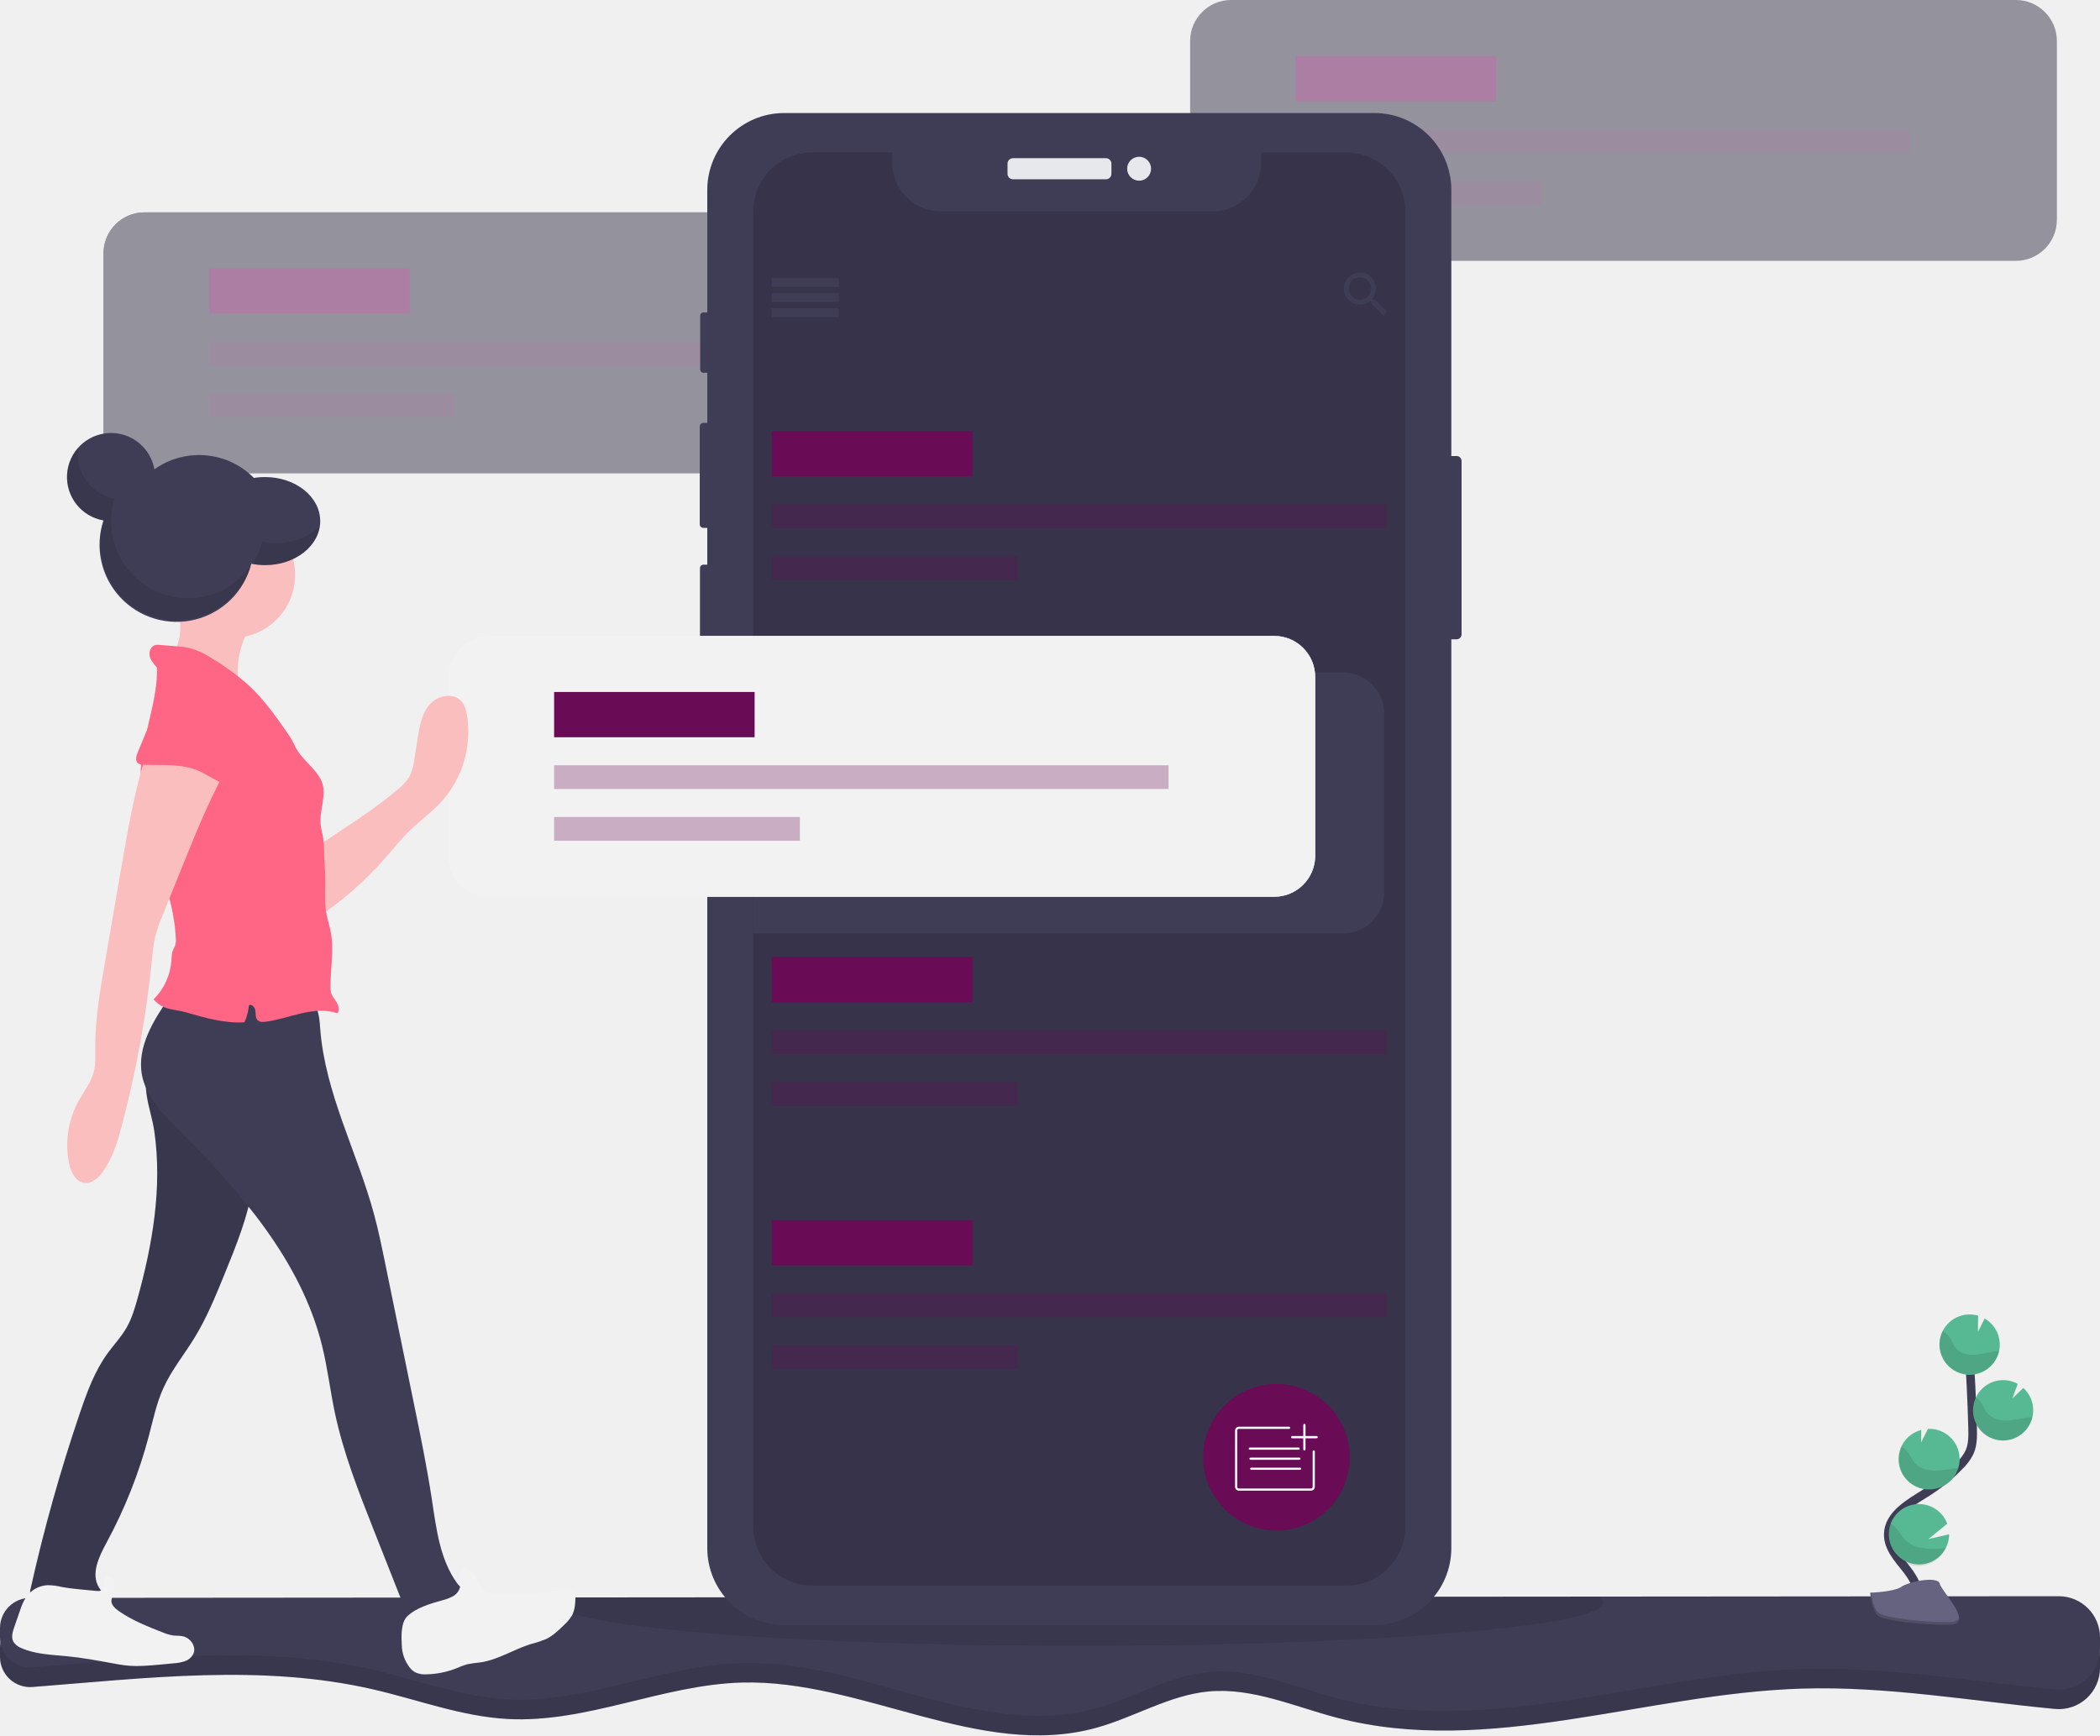
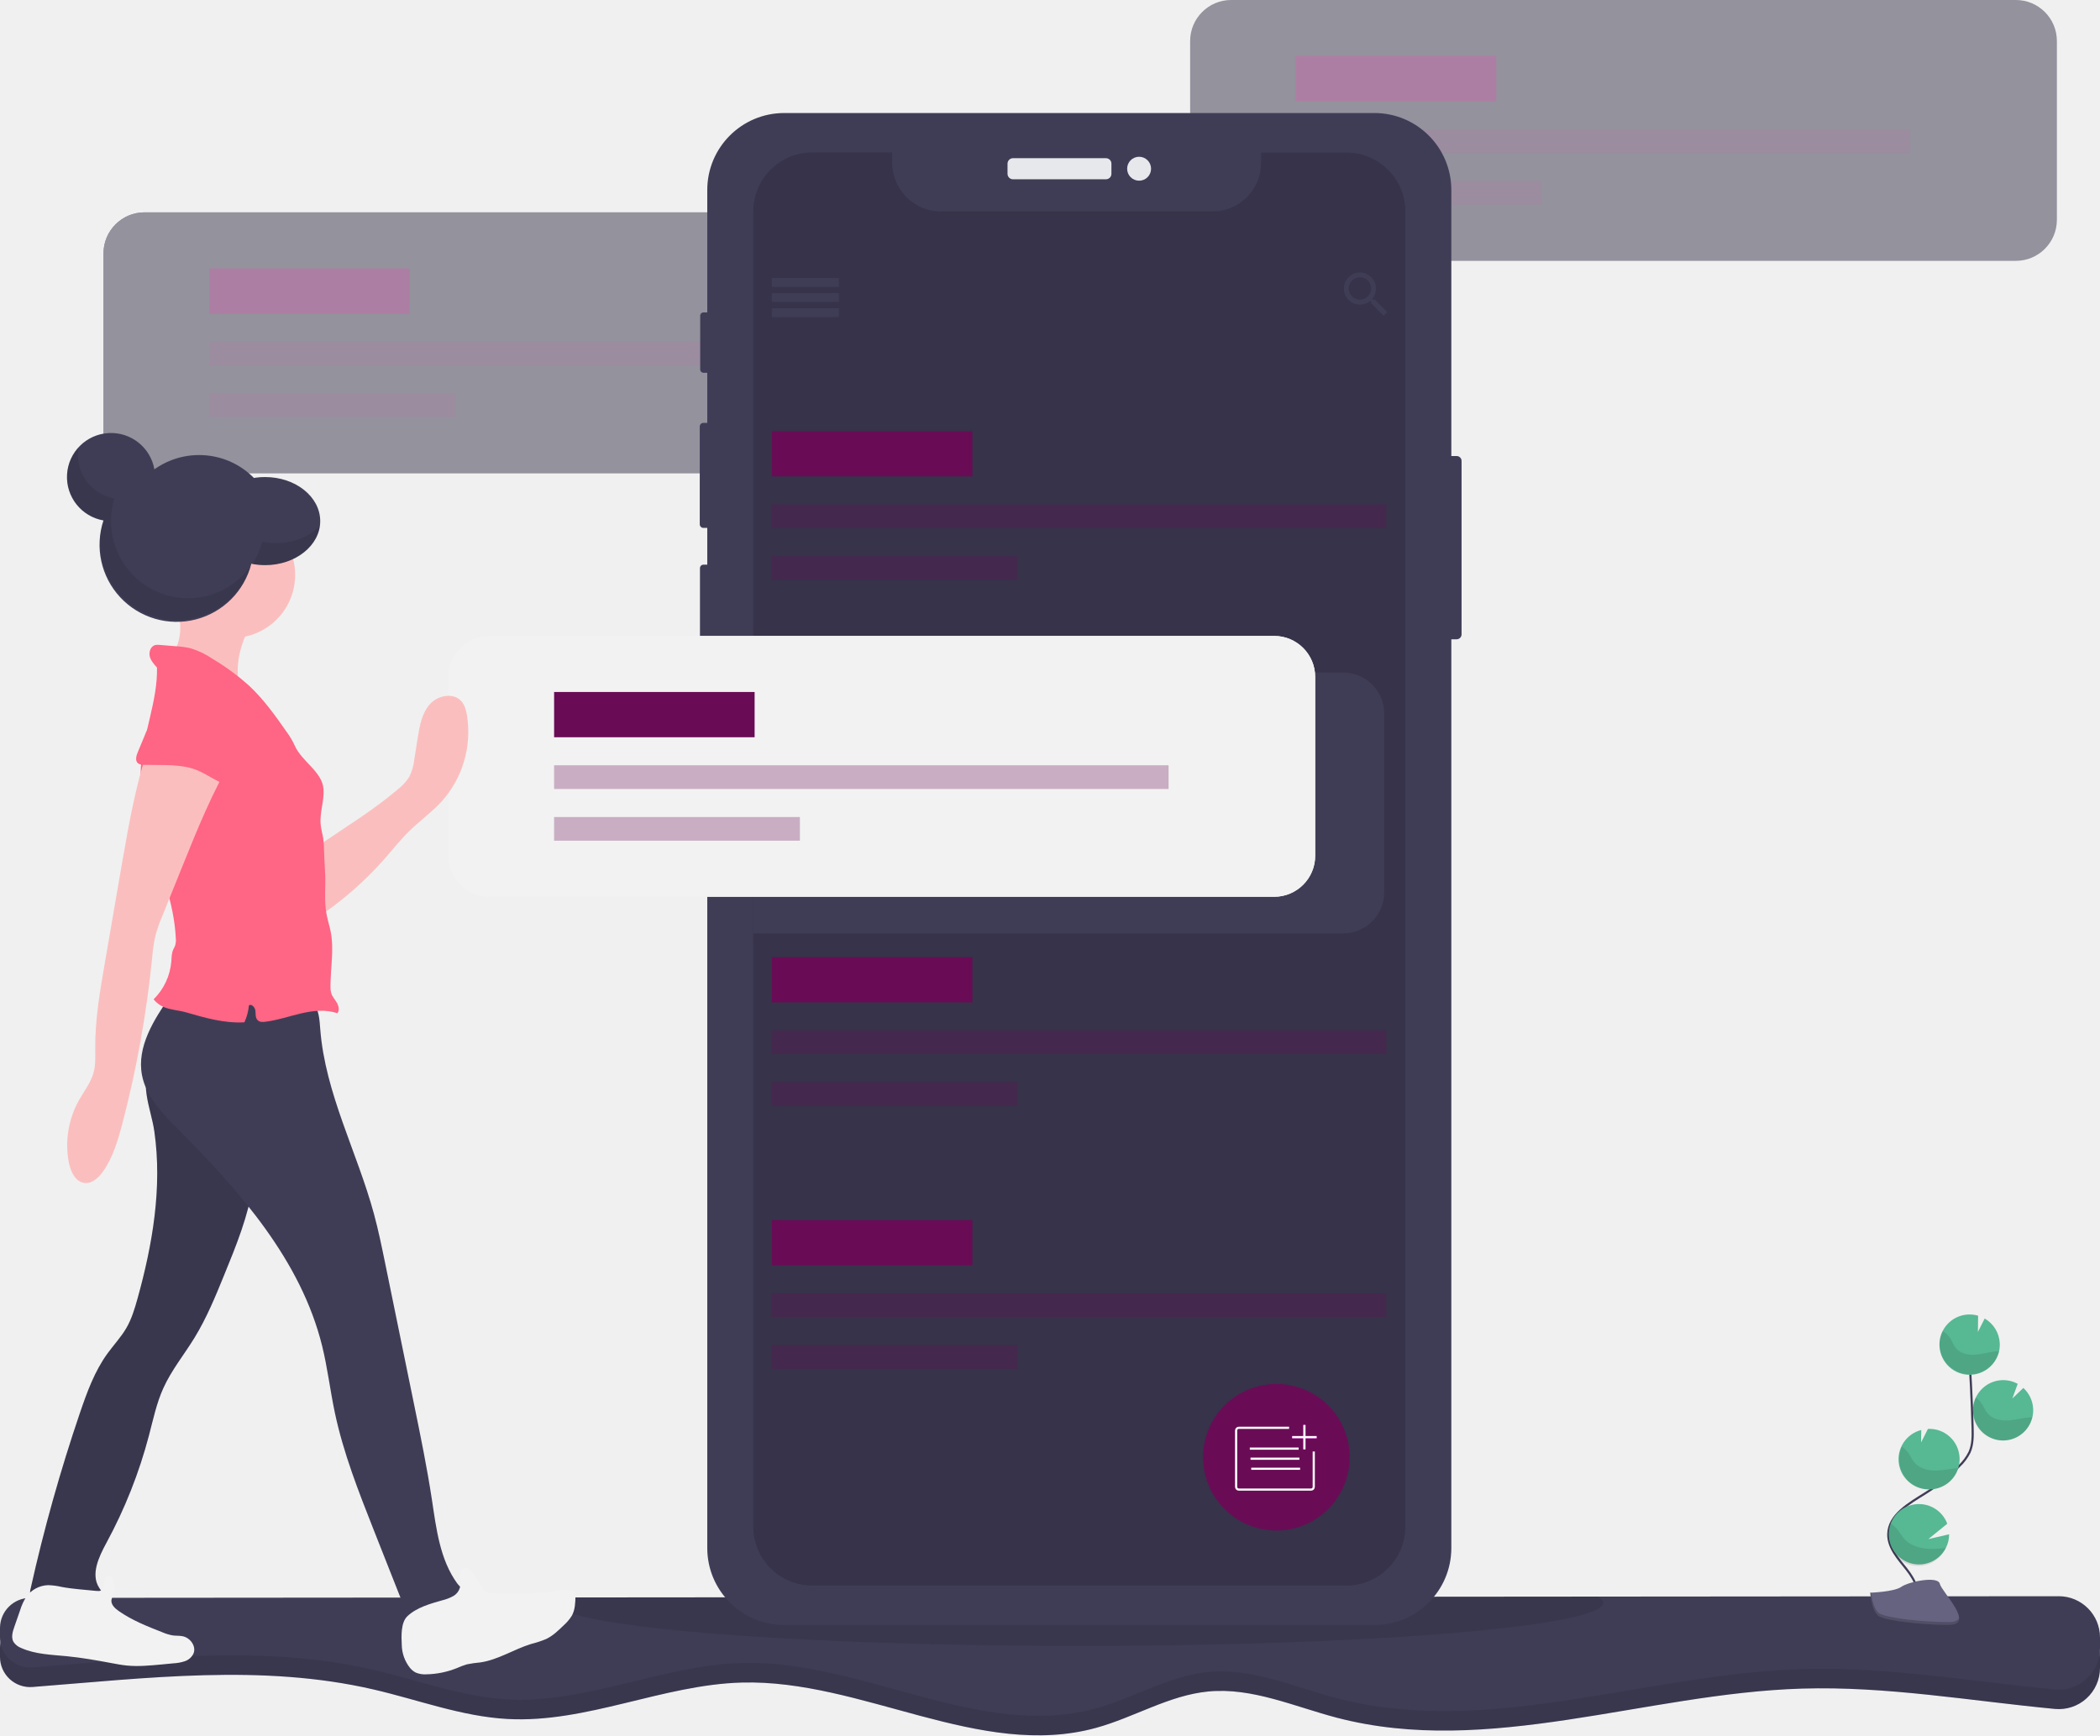
<svg xmlns="http://www.w3.org/2000/svg" data-name="Layer 1" width="974" height="805.02" viewBox="0 0 974 805.02">
  <path d="M974 768.75v5a19.11 19.11 0 01-20.91 19c-39.15-3.72-78.12-10.64-117.4-9.43-72.42 2.21-145.44 31.83-215.54 13.53-19.77-5.16-39.32-14.13-59.66-12.2-18.25 1.73-34.49 12.05-52.17 16.89C454.55 816.3 399.8 779 344.06 780.51c-36.74 1-71.92 18.89-108.62 16.9-21.27-1.14-41.53-8.92-62.28-13.71-51.66-11.94-104.86-5.27-158.09-1.13A14 14 0 010 768.64v-4.28a14 14 0 0114-14l940.92-.76A19.11 19.11 0 01974 768.75z" fill="#3f3d56" />
  <path d="M974 768.75v5a19.11 19.11 0 01-20.91 19c-39.15-3.72-78.12-10.64-117.4-9.43-72.42 2.21-145.44 31.83-215.54 13.53-19.77-5.16-39.32-14.13-59.66-12.2-18.25 1.73-34.49 12.05-52.17 16.89C454.55 816.3 399.8 779 344.06 780.51c-36.74 1-71.92 18.89-108.62 16.9-21.27-1.14-41.53-8.92-62.28-13.71-51.66-11.94-104.86-5.27-158.09-1.13A14 14 0 010 768.64v-4.28a14 14 0 0114-14l940.92-.76A19.11 19.11 0 01974 768.75z" opacity=".1" />
  <path d="M974 759.61v5a20.39 20.39 0 01-.11 2.08 19.11 19.11 0 01-20.8 17c-39.15-3.73-78.12-10.65-117.4-9.44-72.42 2.22-145.44 31.84-215.54 13.53-19.77-5.16-39.32-14.13-59.66-12.2-18.25 1.73-34.49 12.05-52.17 16.9-53.77 14.72-108.52-22.58-164.26-21.08-36.74 1-71.92 18.89-108.62 16.91-21.27-1.15-41.53-8.92-62.28-13.72-51.65-11.93-104.86-5.26-158.09-1.12a14 14 0 01-14.86-11.5 13.7 13.7 0 01-.21-2.46v-4.28a14 14 0 0114-14l235.83-.19 481.81-.4 223.28-.18A19.11 19.11 0 01974 759.61z" fill="#3f3d56" />
  <path d="M743.59 743.51c0 2.21-4.36 4.33-12.4 6.32-32.19 7.95-123.19 13.68-230.6 13.68-105.67 0-195.58-5.55-229-13.31-9-2.09-14-4.34-14-6.69 0-.82.6-1.63 1.78-2.43l481.81-.4c1.59.93 2.41 1.83 2.41 2.83z" opacity=".1" />
  <g opacity=".5">
    <rect x="552" width="402" height="121" rx="19.03" fill="#36334a" />
    <path fill="#690c55" d="M601 26h93v21h-93z" />
    <path fill="#690c55" opacity=".3" d="M601 60h285v11H601zm0 24h114v11H601z" />
  </g>
  <g opacity=".5">
    <rect x="48" y="98.51" width="402" height="121" rx="19.03" fill="#36334a" />
    <path fill="#36334a" d="M97 124.51h93v21H97zm0 34h285v11H97zm0 24h114v11H97z" />
    <rect x="48" y="98.51" width="402" height="121" rx="19.03" fill="#36334a" />
    <path fill="#690c55" d="M97 124.51h93v21H97z" />
    <path fill="#690c55" opacity=".3" d="M97 158.51h285v11H97zm0 24h114v11H97z" />
  </g>
  <rect x="667.58" y="211.54" width="10.31" height="85.02" rx="2.29" fill="#3f3d56" />
  <rect x="324.76" y="144.93" width="5.79" height="27.99" rx="1.5" fill="#3f3d56" />
  <rect x="324.55" y="196.17" width="6.52" height="48.72" rx="1.69" fill="#3f3d56" />
  <rect x="324.65" y="261.94" width="6.21" height="49.14" rx="1.61" fill="#3f3d56" />
  <rect x="328.04" y="52.43" width="345.1" height="701.37" rx="35.69" fill="#3f3d56" />
  <rect x="467.3" y="73.38" width="48.19" height="9.79" rx="2.54" fill="#e6e8ec" />
  <circle cx="528.33" cy="78.27" r="5.55" fill="#e6e8ec" />
  <path d="M651.83 98.11v610a27.41 27.41 0 01-27.41 27.4H376.76a27.41 27.41 0 01-27.41-27.4v-610a27.41 27.41 0 0127.41-27.41h37.06v4.81a22.58 22.58 0 0022.57 22.57h126a22.57 22.57 0 0022.52-22.57v-4.76h39.51a27.41 27.41 0 0127.41 27.36z" fill="#36334a" />
  <path fill="#3f3d56" d="M358 129h31v4h-31zm0 7h31v4h-31zm0 7h31v4h-31z" />
  <path fill="#3f3d56" d="M358 129h31v4h-31zm0 7h31v4h-31zm0 7h31v4h-31zm279.66-4h-.91l-.35-.29a7.61 7.61 0 001.78-4.89 7.44 7.44 0 10-7.4 7.48 7.73 7.73 0 004.88-1.78l.34.29v.92l5.74 5.75 1.72-1.72zm-6.88 0a5.18 5.18 0 115.16-5.18 5.15 5.15 0 01-5.16 5.18z" />
  <path fill="#690c55" d="M358 200h93v21h-93z" />
  <path fill="#690c55" opacity=".3" d="M358 234h285v11H358zm0 24h114v11H358z" />
  <path fill="#690c55" d="M358 444h93v21h-93z" />
  <path fill="#690c55" opacity=".3" d="M358 478h285v11H358zm0 24h114v11H358z" />
  <path fill="#690c55" d="M358 566h93v21h-93z" />
  <path fill="#690c55" opacity=".3" d="M358 600h285v11H358zm0 24h114v11H358z" />
  <circle cx="592" cy="676" r="34" fill="#690c55" />
-   <path d="M609.33 673.32v16.43a1.25 1.25 0 01-1.25 1.25h-33.5a1.25 1.25 0 01-1.25-1.25v-26.17a1.25 1.25 0 011.25-1.25h23.31M579.67 672h22.66M580 676.67h22.67m-22.34 4.66H603" fill="none" stroke="#fff" stroke-linecap="round" stroke-miterlimit="10" />
+   <path d="M609.33 673.32v16.43a1.25 1.25 0 01-1.25 1.25h-33.5a1.25 1.25 0 01-1.25-1.25v-26.17a1.25 1.25 0 011.25-1.25h23.31M579.67 672h22.66M580 676.67h22.67m-22.34 4.66H603" fill="none" stroke="#fff" stroke-miterlimit="10" />
  <path fill="none" stroke="#f0f" stroke-miterlimit="10" d="M605 661v11.33m5.67-5.66h-11.34" />
-   <path fill="none" stroke="#fff" stroke-linecap="round" stroke-miterlimit="10" d="M605 661v11.33m5.67-5.66h-11.34" />
-   <path d="M888.6 745.17c3-5.51-.4-12.27-4.29-17.18s-8.61-10-8.51-16.29c.15-9 9.7-14.31 17.33-19.09a84 84 0 0015.56-12.51 22.8 22.8 0 004.78-6.4c1.58-3.52 1.54-7.52 1.44-11.37q-.51-19.26-1.91-38.49" fill="none" stroke="#3f3d56" stroke-miterlimit="10" stroke-width="4" />
+   <path fill="none" stroke="#fff" stroke-miterlimit="10" d="M605 661v11.33m5.67-5.66h-11.34" />
+   <path d="M888.6 745.17c3-5.51-.4-12.27-4.29-17.18s-8.61-10-8.51-16.29c.15-9 9.7-14.31 17.33-19.09a84 84 0 0015.56-12.51 22.8 22.8 0 004.78-6.4c1.58-3.52 1.54-7.52 1.44-11.37q-.51-19.26-1.91-38.49" fill="none" stroke="#3f3d56" stroke-miterlimit="10" />
  <path d="M927.51 623.14a14 14 0 00-7-11.5l-3.14 6.22.1-7.53a14.22 14.22 0 00-4.63-.56 14 14 0 1014.68 13.37zm-25.03 94.99a14 14 0 11.68-11.3l-8.77 7.13 9.65-2.23a14 14 0 01-1.56 6.4zm-6.93-27.25a14 14 0 01-4.45-27.53l-.08 5.78 3.18-6.29a14 14 0 0114.67 13.36 13.84 13.84 0 01-.6 4.79 14 14 0 01-12.72 9.89zm34.07-22.67a14 14 0 116.21-26.27l-2.48 6.8 5.1-4.9a14 14 0 014.55 9.67 13.79 13.79 0 01-.35 3.87 14 14 0 01-13.03 10.83z" fill="#57b894" />
  <path d="M925.62 626.88c-3.24.35-6.39 1.36-9.64 1.56s-6.82-.57-8.88-3.1c-1.1-1.36-1.66-3.08-2.59-4.57a10 10 0 00-3.54-3.33 14 14 0 1026.24 9.32q-.79.03-1.59.12zm4 41.33a14 14 0 01-13.35-20 10.37 10.37 0 012.82 2.82c1 1.51 1.61 3.26 2.78 4.64 2.19 2.57 5.92 3.41 9.31 3.26s6.66-1.12 10-1.43c.47 0 .94-.07 1.42-.08a14 14 0 01-12.98 10.79zm-34.07 22.67a14 14 0 01-13.46-19.76 11.48 11.48 0 013 2.85c1.09 1.54 1.77 3.32 3.05 4.74 2.37 2.63 6.35 3.56 9.93 3.48s6.83-.93 10.28-1.2a14 14 0 01-12.8 9.89zm6.93 27.25a14.017 14.017 0 01-25.59-11.45 13.84 13.84 0 013.08 2.75c1.34 1.62 2.22 3.47 3.76 5 2.87 2.82 7.5 4 11.63 4.09a60 60 0 007.12-.39z" opacity=".1" />
  <path d="M867.43 738.82s11.08-.34 14.42-2.72 17-5.21 17.86-1.4 16.65 19 4.15 19.06-29.06-1.94-32.4-4-4.03-10.94-4.03-10.94z" fill="#656380" />
  <path d="M904.08 752.44c-12.51.1-29.06-1.95-32.39-4-2.54-1.55-3.55-7.09-3.89-9.65h-.37s.7 8.94 4 11 19.89 4.07 32.4 4c3.61 0 4.85-1.31 4.78-3.21-.47 1.12-1.84 1.83-4.53 1.86z" opacity=".2" />
  <path d="M642 331.03v82.94a19 19 0 01-19 19H349.35v-121H623a19 19 0 0119 19.06z" fill="#3f3d56" />
  <rect x="208" y="295" width="402" height="121" rx="19.03" fill="#f2f2f2" />
  <rect x="208" y="295" width="402" height="121" rx="19.03" fill="#f2f2f2" />
  <path fill="#690c55" d="M257 321h93v21h-93z" />
  <path fill="#690c55" opacity=".3" d="M257 355h285v11H257zm0 24h114v11H257z" />
  <circle cx="92.34" cy="246.84" r="35.75" fill="#3f3d56" />
  <path d="M71.6 524.94c3.69 25.89-.81 52.29-7.82 77.48-1.31 4.69-2.72 9.42-5.17 13.63s-5.86 7.83-8.74 11.79c-6 8.26-9.52 18-12.81 27.64a779.65 779.65 0 00-22.82 81.32 5.57 5.57 0 000 3.47c.87 2 3.51 2.26 5.68 2.25l28.06-.15c1-1.92-.85-4-2-5.84-4-6.22-.16-14.3 3.37-20.81a223.74 223.74 0 0019.78-50c1.92-7.33 3.48-14.82 6.6-21.73 3.77-8.38 9.68-15.59 14.48-23.43 5.58-9.11 9.65-19 13.69-28.93 5.64-13.78 11.33-27.73 13.55-42.45 2.09-13.82 1.06-27.9-.3-41.81a2.64 2.64 0 00-3.06-3l-37.65-1.94c-7.76-.4-9.6-2.1-8.42 5.52.82 5.69 2.76 11.23 3.58 16.99z" fill="#3f3d56" />
  <path d="M71.6 524.94c3.69 25.89-.81 52.29-7.82 77.48-1.31 4.69-2.72 9.42-5.17 13.63s-5.86 7.83-8.74 11.79c-6 8.26-9.52 18-12.81 27.64a779.65 779.65 0 00-22.82 81.32 5.57 5.57 0 000 3.47c.87 2 3.51 2.26 5.68 2.25l28.06-.15c1-1.92-.85-4-2-5.84-4-6.22-.16-14.3 3.37-20.81a223.74 223.74 0 0019.78-50c1.92-7.33 3.48-14.82 6.6-21.73 3.77-8.38 9.68-15.59 14.48-23.43 5.58-9.11 9.65-19 13.69-28.93 5.64-13.78 11.33-27.73 13.55-42.45 2.09-13.82 1.06-27.9-.3-41.81a2.64 2.64 0 00-3.06-3l-37.65-1.94c-7.76-.4-9.6-2.1-8.42 5.52.82 5.69 2.76 11.23 3.58 16.99z" opacity=".1" />
  <path d="M79 461.99c-7.65 11-15.67 23.66-13.13 36.83 1.93 10 9.55 17.75 16.74 25 28.74 28.86 57 60.92 66.78 100.47 2.52 10.22 3.74 20.71 5.91 31 3.94 18.7 11 36.58 18 54.35l18.72 47.38a28.36 28.36 0 0027.1-18c-2.46-.19-5.67-2.57-7.11-4.57-8-11.07-9.64-25.31-11.69-38.81-2.27-14.92-5.3-29.72-8.34-44.51l-13.4-65.42c-1.55-7.55-3.1-15.11-5.12-22.54-7.82-28.83-22.64-56-24.93-85.81-.34-4.38-.55-9.19-3.52-12.44-3.12-3.43-8.24-4-12.87-4.27-18.73-1.24-34.89-3.07-53.14 1.34z" fill="#3f3d56" />
  <path d="M28.47 736.13a29.86 29.86 0 00-6.22-.8 12.92 12.92 0 00-10.16 5.55 25.25 25.25 0 00-2.73 6l-2.71 7.78c-.8 2.28-1.58 4.91-.39 7a7.42 7.42 0 003.64 2.85c6.56 2.92 13.95 3.08 21.1 3.78 6.94.68 13.82 1.9 20.67 3.19 2.36.44 4.71.89 7.1 1.13 5.34.54 10.72 0 16.06-.48l5.51-.53a19.84 19.84 0 005.42-1 6.83 6.83 0 004-3.59c1.36-3.37-1.56-7.36-5.13-8-1.45-.29-2.95-.16-4.42-.35a20.88 20.88 0 01-4.84-1.45c-7.05-2.77-14.17-5.57-20.37-9.93-1.72-1.21-3.52-2.9-3.33-5a10.19 10.19 0 01.89-2.59 9.46 9.46 0 00.08-6.69c-.34-.92-1-1.89-1.93-2-2.64-.32-2.32 3.53-2.71 5-.53 2-1.49 2.18-3.37 2-5.4-.58-10.8-.85-16.16-1.87zm157.87 26.83a17.65 17.65 0 003.82 10.75 8.36 8.36 0 002.72 2.19 10.92 10.92 0 004.95.79 40.05 40.05 0 0013.89-2.81 39.7 39.7 0 014.8-1.81 53.88 53.88 0 016.24-.9c8.27-1.19 15.53-6.07 23.52-8.54a49.45 49.45 0 007-2.3c3.16-1.49 5.72-4 8.23-6.43a19.89 19.89 0 003.78-4.52c1.47-2.74 1.56-6 1.62-9.1a2.59 2.59 0 00-.24-1.41 2.1 2.1 0 00-.9-.71c-2.43-1.2-5.31-.6-8-.13-9.72 1.73-19.67 1.41-29.54 1.09a4.29 4.29 0 01-4.54-2.59l-3.75-6c-1.07-1.72-2.77-3.69-4.71-3.1-1.55.47-2.18 2.37-2.12 4s.56 3.25.25 4.84a6.61 6.61 0 01-3.2 4.16 20.44 20.44 0 01-5 1.92c-5.52 1.56-11.94 3.33-16.21 7.39-3.09 2.92-2.8 9.37-2.61 13.22z" fill="#f2f2f2" />
  <path d="M184.4 366.26a23.17 23.17 0 005.46-5.94 24.21 24.21 0 002.33-8.21l1.57-9.92c.87-5.47 1.89-11.26 5.54-15.43s10.92-5.66 14.63-1.54c1.62 1.79 2.26 4.25 2.66 6.64a48.34 48.34 0 01-11.82 40c-4.49 4.92-10 8.83-14.75 13.48-4.14 4-7.73 8.59-11.55 12.94a159.42 159.42 0 01-31.47 27.5c.14-7.44 1.09-15.42 0-22.81-.81-5.34-3-8.22 2.17-11.71 12-8.16 24.11-15.54 35.23-25zM83.56 293.08c-.39 5.32-2.6 10.76-7 13.83q18.69 6.54 36.87 14.42c-2.34-2.25-3.05-5.7-3.16-8.94-.31-8.47 2.62-16.8 6.9-24.1a5.85 5.85 0 001.13-3.18c-.14-2.36-2.94-3.45-5.24-4a128.86 128.86 0 00-23.92-3.47c-3.45-.11-7.54-1.2-6.76 3.19.74 4.1 1.49 8.1 1.18 12.25z" fill="#fbbebe" />
  <circle cx="107.66" cy="266.7" r="29.23" fill="#fbbebe" />
  <path d="M136.6 345.65a35.36 35.36 0 00-3.71-6.22c-5.3-7.61-10.74-15.21-17.54-21.51a109.19 109.19 0 00-16.65-12.23 37.79 37.79 0 00-10.42-5 40.77 40.77 0 00-6.69-.91l-7.59-.62a6.21 6.21 0 00-2 .06c-2.06.52-3 3.08-2.56 5.15s2 3.75 3.38 5.32c.34 15.49-6.55 30.77-7.48 46.24-1.63 27 14.88 52.21 16.2 79.28a8.55 8.55 0 01-.38 3.63c-.22.56-.55 1.07-.8 1.62-.78 1.7-.75 3.63-.89 5.5a27.94 27.94 0 01-8.23 17.62 12.23 12.23 0 004.64 3.54c3.19 1.39 7 1.51 10.39 2.48 8.84 2.58 17.9 5.18 27.09 4.63a23.9 23.9 0 002.09-7.87c1.3-.81 2.8.92 3 2.44s-.09 3.29 1 4.39 2.47.93 3.8.76c5.61-.71 11-2.6 16.5-3.87s11.38-1.88 16.73-.06c1.08-1.37.62-3.4-.26-4.9s-2.13-2.82-2.63-4.49a10.08 10.08 0 01-.32-2.95c0-8.55 1.76-17.19.09-25.58-.49-2.46-1.27-4.86-1.77-7.33-1-4.79-.85-9.73-.72-14.62s-.46-10.18-.56-15.14a48.29 48.29 0 00-.4-6.13c-.34-2.13-1-4.21-1.18-6.36-.54-5.46 1.66-10.88 1.33-16.36-.55-8.32-10.22-12.84-13.46-20.51z" fill="#ff6584" />
  <path d="M70.63 341.73c-7.08 18.78-10.54 38.7-14 58.48l-8 46.46c-2.27 13.13-4.55 26.34-4.46 39.66 0 3.74.24 7.55-.74 11.16-1.28 4.74-4.46 8.69-6.87 13a42.78 42.78 0 00-4.6 28.93c.82 4.15 3.06 8.86 7.27 9.34 3.46.38 6.45-2.37 8.47-5.21 4.64-6.51 6.94-14.37 9-22.11a500.11 500.11 0 0013.87-77.09 75.06 75.06 0 011.39-9.8 69.54 69.54 0 013.38-9.76q4.59-11.38 9.19-22.76c7.07-17.53 14.18-35.14 23.89-51.36-9.6-2.76-19.59-6-29.19-8.73-2.77-.82-5.74-.33-8.6-.21z" fill="#fbbebe" />
  <path d="M87.27 355.97c-6.72-1.45-13.67-1-20.53-1.17a4.43 4.43 0 01-2.76-.72c-1.39-1.19-.8-3.42-.1-5.11l3.32-8a11.64 11.64 0 012.66-4.42c1.69-1.5 4.07-1.87 6.31-2.14 7.29-.84 14.79-1.12 21.86.85s13.72 6.45 16.88 13.08c1.32 2.76 1.93 6.24.18 8.75-2.6 3.73-8.43 7.9-12.78 5.86-5.21-2.44-9.2-5.71-15.04-6.98z" fill="#ff6584" />
  <path d="M123 221.3a29.52 29.52 0 00-16.28 4.69 35.75 35.75 0 00-35.1-8.22A20.43 20.43 0 1048 241.42a35.75 35.75 0 1068.57 20.09 32 32 0 006.41.65c14.1 0 25.54-9.15 25.54-20.43S137.08 221.3 123 221.3z" fill="#3f3d56" />
  <path d="M128.09 251.94a31.1 31.1 0 01-6.41-.65 35.57 35.57 0 01-4.68 10.29 32.11 32.11 0 006 .58c13.18 0 24-8 25.39-18.24-4.69 4.88-12.04 8.02-20.3 8.02zm-40.86 25.57a35.8 35.8 0 01-34.18-46.28 20.43 20.43 0 01-16.89-20.12 20.09 20.09 0 01.33-3.66 20.43 20.43 0 0011.46 34 35.75 35.75 0 0068.29 21.18 35.68 35.68 0 01-29.01 14.88z" opacity=".1" />
</svg>
